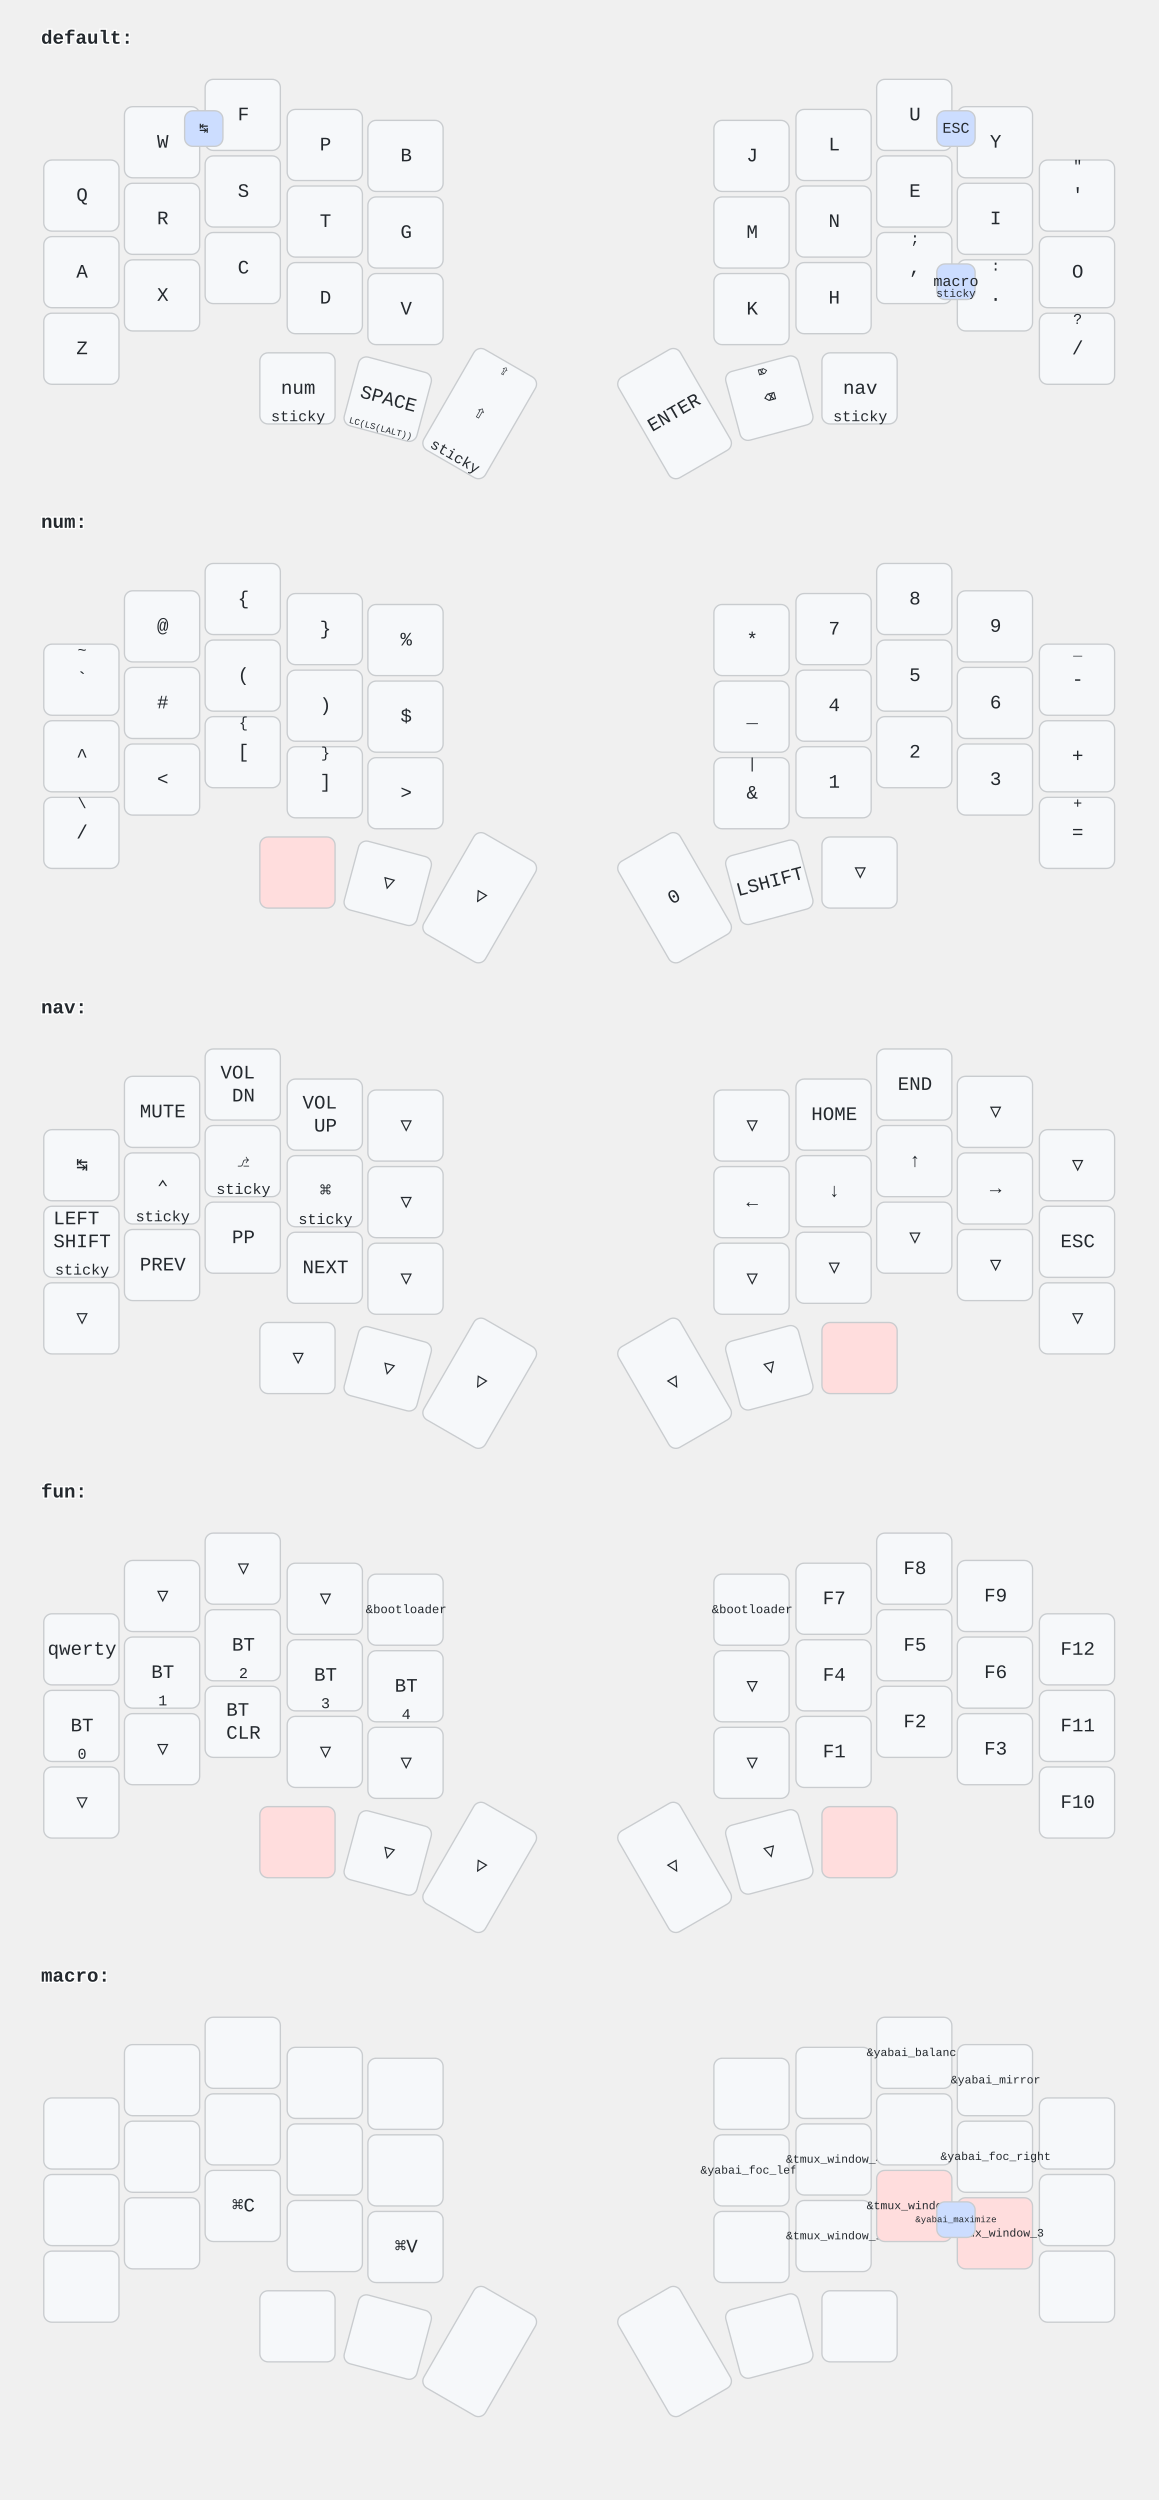
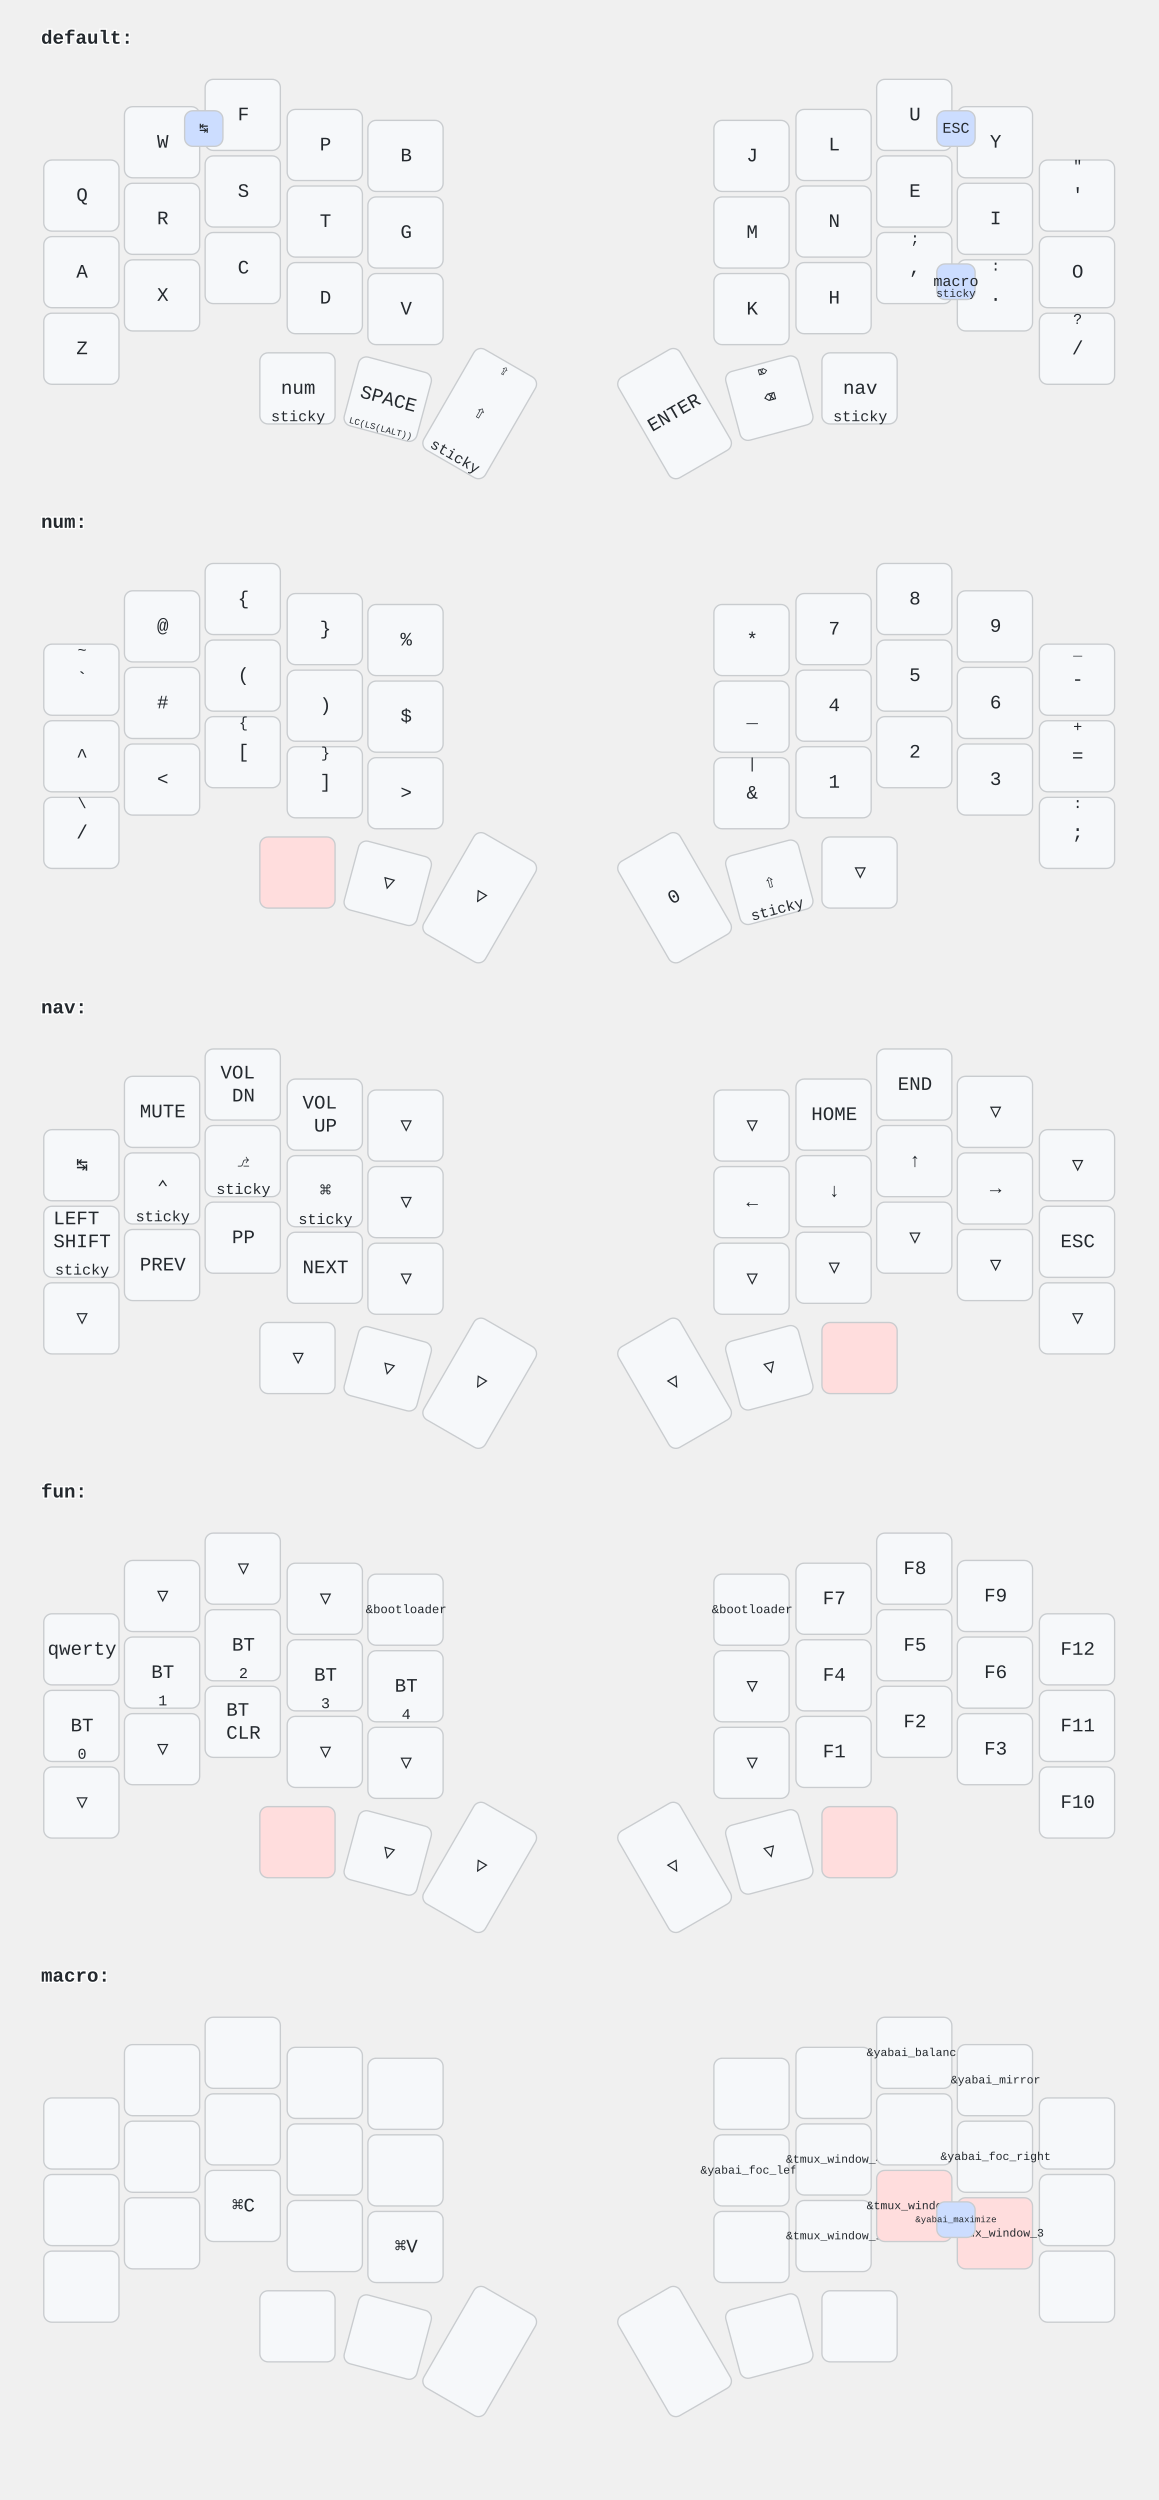
<svg xmlns="http://www.w3.org/2000/svg" width="847" height="1828" viewBox="0 0 847 1828" class="keymap">
  <style>/* font and background color specifications */
svg {
    font-family: SFMono-Regular,Consolas,Liberation Mono,Menlo,monospace;
    font-size: 14px;
    font-kerning: normal;
    text-rendering: optimizeLegibility;
    fill: #24292e;
}

/* default key styling */
rect {
    fill: #f6f8fa;
    stroke: #c9cccf;
    stroke-width: 1;
}

/* color accent for combo boxes */
rect.combo {
    fill: #cdf;
}

/* color accent for held keys */
rect.held, rect.combo.held {
    fill: #fdd;
}

/* color accent for ghost (optional) keys */
rect.ghost, rect.combo.ghost {
    fill: #ddd;
}

text {
    text-anchor: middle;
    dominant-baseline: middle;
}

/* styling for layer labels */
text.label {
    font-weight: bold;
    text-anchor: start;
    stroke: white;
    stroke-width: 2;
    paint-order: stroke;
}

/* styling for combo tap, and key hold/shifted label text */
text.combo, text.hold, text.shifted {
    font-size: 11px;
}

text.hold {
    text-anchor: middle;
    dominant-baseline: auto;
}

text.shifted {
    text-anchor: middle;
    dominant-baseline: hanging;
}

/* styling for hold/shifted label text in combo box */
text.combo.hold, text.combo.shifted {
    font-size: 8px;
}

/* styling for combo dendrons */
path {
    stroke-width: 1;
    stroke: gray;
    fill: none;
}
</style>
  <g transform="translate(30, 0)" class="layer-default">
    <text x="0" y="28" class="label">default:</text>
    <g transform="translate(0, 56)">
      <g transform="translate(30, 87)" class="key keypos-0">
        <rect rx="6" ry="6" x="-28" y="-26" width="55" height="52" class="key" />
        <text x="0" y="0" class="key tap">Q</text>
      </g>
      <g transform="translate(89, 48)" class="key keypos-1">
        <rect rx="6" ry="6" x="-28" y="-26" width="55" height="52" class="key" />
        <text x="0" y="0" class="key tap">W</text>
      </g>
      <g transform="translate(148, 28)" class="key keypos-2">
        <rect rx="6" ry="6" x="-28" y="-26" width="55" height="52" class="key" />
        <text x="0" y="0" class="key tap">F</text>
      </g>
      <g transform="translate(208, 50)" class="key keypos-3">
        <rect rx="6" ry="6" x="-28" y="-26" width="55" height="52" class="key" />
        <text x="0" y="0" class="key tap">P</text>
      </g>
      <g transform="translate(267, 58)" class="key keypos-4">
        <rect rx="6" ry="6" x="-28" y="-26" width="55" height="52" class="key" />
        <text x="0" y="0" class="key tap">B</text>
      </g>
      <g transform="translate(520, 58)" class="key keypos-5">
        <rect rx="6" ry="6" x="-28" y="-26" width="55" height="52" class="key" />
        <text x="0" y="0" class="key tap">J</text>
      </g>
      <g transform="translate(580, 50)" class="key keypos-6">
        <rect rx="6" ry="6" x="-28" y="-26" width="55" height="52" class="key" />
        <text x="0" y="0" class="key tap">L</text>
      </g>
      <g transform="translate(639, 28)" class="key keypos-7">
        <rect rx="6" ry="6" x="-28" y="-26" width="55" height="52" class="key" />
        <text x="0" y="0" class="key tap">U</text>
      </g>
      <g transform="translate(698, 48)" class="key keypos-8">
        <rect rx="6" ry="6" x="-28" y="-26" width="55" height="52" class="key" />
        <text x="0" y="0" class="key tap">Y</text>
      </g>
      <g transform="translate(758, 87)" class="key keypos-9">
        <rect rx="6" ry="6" x="-28" y="-26" width="55" height="52" class="key" />
        <text x="0" y="0" class="key tap">'</text>
        <text x="0" y="-24" class="key shifted">"</text>
      </g>
      <g transform="translate(30, 143)" class="key keypos-10">
        <rect rx="6" ry="6" x="-28" y="-26" width="55" height="52" class="key" />
        <text x="0" y="0" class="key tap">A</text>
      </g>
      <g transform="translate(89, 104)" class="key keypos-11">
        <rect rx="6" ry="6" x="-28" y="-26" width="55" height="52" class="key" />
        <text x="0" y="0" class="key tap">R</text>
      </g>
      <g transform="translate(148, 84)" class="key keypos-12">
        <rect rx="6" ry="6" x="-28" y="-26" width="55" height="52" class="key" />
        <text x="0" y="0" class="key tap">S</text>
      </g>
      <g transform="translate(208, 106)" class="key keypos-13">
        <rect rx="6" ry="6" x="-28" y="-26" width="55" height="52" class="key" />
        <text x="0" y="0" class="key tap">T</text>
      </g>
      <g transform="translate(267, 114)" class="key keypos-14">
        <rect rx="6" ry="6" x="-28" y="-26" width="55" height="52" class="key" />
        <text x="0" y="0" class="key tap">G</text>
      </g>
      <g transform="translate(520, 114)" class="key keypos-15">
        <rect rx="6" ry="6" x="-28" y="-26" width="55" height="52" class="key" />
        <text x="0" y="0" class="key tap">M</text>
      </g>
      <g transform="translate(580, 106)" class="key keypos-16">
        <rect rx="6" ry="6" x="-28" y="-26" width="55" height="52" class="key" />
        <text x="0" y="0" class="key tap">N</text>
      </g>
      <g transform="translate(639, 84)" class="key keypos-17">
        <rect rx="6" ry="6" x="-28" y="-26" width="55" height="52" class="key" />
        <text x="0" y="0" class="key tap">E</text>
      </g>
      <g transform="translate(698, 104)" class="key keypos-18">
        <rect rx="6" ry="6" x="-28" y="-26" width="55" height="52" class="key" />
        <text x="0" y="0" class="key tap">I</text>
      </g>
      <g transform="translate(758, 143)" class="key keypos-19">
        <rect rx="6" ry="6" x="-28" y="-26" width="55" height="52" class="key" />
        <text x="0" y="0" class="key tap">O</text>
      </g>
      <g transform="translate(30, 199)" class="key keypos-20">
        <rect rx="6" ry="6" x="-28" y="-26" width="55" height="52" class="key" />
        <text x="0" y="0" class="key tap">Z</text>
      </g>
      <g transform="translate(89, 160)" class="key keypos-21">
        <rect rx="6" ry="6" x="-28" y="-26" width="55" height="52" class="key" />
        <text x="0" y="0" class="key tap">X</text>
      </g>
      <g transform="translate(148, 140)" class="key keypos-22">
        <rect rx="6" ry="6" x="-28" y="-26" width="55" height="52" class="key" />
        <text x="0" y="0" class="key tap">C</text>
      </g>
      <g transform="translate(208, 162)" class="key keypos-23">
        <rect rx="6" ry="6" x="-28" y="-26" width="55" height="52" class="key" />
        <text x="0" y="0" class="key tap">D</text>
      </g>
      <g transform="translate(267, 170)" class="key keypos-24">
        <rect rx="6" ry="6" x="-28" y="-26" width="55" height="52" class="key" />
        <text x="0" y="0" class="key tap">V</text>
      </g>
      <g transform="translate(520, 170)" class="key keypos-25">
        <rect rx="6" ry="6" x="-28" y="-26" width="55" height="52" class="key" />
        <text x="0" y="0" class="key tap">K</text>
      </g>
      <g transform="translate(580, 162)" class="key keypos-26">
        <rect rx="6" ry="6" x="-28" y="-26" width="55" height="52" class="key" />
        <text x="0" y="0" class="key tap">H</text>
      </g>
      <g transform="translate(639, 140)" class="key keypos-27">
        <rect rx="6" ry="6" x="-28" y="-26" width="55" height="52" class="key" />
        <text x="0" y="0" class="key tap">,</text>
        <text x="0" y="-24" class="key shifted">;</text>
      </g>
      <g transform="translate(698, 160)" class="key keypos-28">
        <rect rx="6" ry="6" x="-28" y="-26" width="55" height="52" class="key" />
        <text x="0" y="0" class="key tap">.</text>
        <text x="0" y="-24" class="key shifted">:</text>
      </g>
      <g transform="translate(758, 199)" class="key keypos-29">
        <rect rx="6" ry="6" x="-28" y="-26" width="55" height="52" class="key" />
        <text x="0" y="0" class="key tap">/</text>
        <text x="0" y="-24" class="key shifted">?</text>
      </g>
      <g transform="translate(188, 228)" class="key keypos-30">
        <rect rx="6" ry="6" x="-28" y="-26" width="55" height="52" class="key" />
        <text x="0" y="0" class="key tap">num</text>
        <text x="0" y="24" class="key hold">sticky</text>
      </g>
      <g transform="translate(254, 236) rotate(15.0)" class="key keypos-31">
        <rect rx="6" ry="6" x="-28" y="-26" width="55" height="52" class="key" />
        <text x="0" y="0" class="key tap">SPACE</text>
        <text x="0" y="24" class="key hold">
          <tspan style="font-size: 60%">LC(LS(LALT))</tspan>
        </text>
      </g>
      <g transform="translate(321, 246) rotate(30.0)" class="key keypos-32">
        <rect rx="6" ry="6" x="-26" y="-42" width="52" height="85" class="key" />
        <text x="0" y="0" class="key tap">⇧</text>
        <text x="0" y="40" class="key hold">sticky</text>
        <text x="0" y="-40" class="key shifted">⇪</text>
      </g>
      <g transform="translate(463, 246) rotate(-30.0)" class="key keypos-33">
        <rect rx="6" ry="6" x="-26" y="-42" width="52" height="85" class="key" />
        <text x="0" y="0" class="key tap">ENTER</text>
      </g>
      <g transform="translate(533, 235) rotate(-15.0)" class="key keypos-34">
        <rect rx="6" ry="6" x="-28" y="-26" width="55" height="52" class="key" />
        <text x="0" y="0" class="key tap">⌫</text>
        <text x="0" y="-24" class="key shifted">⌦</text>
      </g>
      <g transform="translate(599, 228)" class="key keypos-35">
        <rect rx="6" ry="6" x="-28" y="-26" width="55" height="52" class="key" />
        <text x="0" y="0" class="key tap">nav</text>
        <text x="0" y="24" class="key hold">sticky</text>
      </g>
      <g class="combo combopos-0">
        <rect rx="6" ry="6" x="105" y="25" width="28" height="26" class="combo" />
        <text x="119" y="38" class="combo tap">↹</text>
      </g>
      <g class="combo combopos-1">
        <rect rx="6" ry="6" x="655" y="25" width="28" height="26" class="combo" />
        <text x="669" y="38" class="combo tap">ESC</text>
      </g>
      <g class="combo combopos-2">
        <rect rx="6" ry="6" x="655" y="137" width="28" height="26" class="combo" />
        <text x="669" y="150" class="combo tap">macro</text>
        <text x="669" y="161" class="combo hold">sticky</text>
      </g>
    </g>
  </g>
  <g transform="translate(30, 354)" class="layer-num">
    <text x="0" y="28" class="label">num:</text>
    <g transform="translate(0, 56)">
      <g transform="translate(30, 87)" class="key keypos-0">
        <rect rx="6" ry="6" x="-28" y="-26" width="55" height="52" class="key" />
        <text x="0" y="0" class="key tap">`</text>
        <text x="0" y="-24" class="key shifted">~</text>
      </g>
      <g transform="translate(89, 48)" class="key keypos-1">
        <rect rx="6" ry="6" x="-28" y="-26" width="55" height="52" class="key" />
        <text x="0" y="0" class="key tap">@</text>
      </g>
      <g transform="translate(148, 28)" class="key keypos-2">
        <rect rx="6" ry="6" x="-28" y="-26" width="55" height="52" class="key" />
        <text x="0" y="0" class="key tap">{</text>
      </g>
      <g transform="translate(208, 50)" class="key keypos-3">
        <rect rx="6" ry="6" x="-28" y="-26" width="55" height="52" class="key" />
        <text x="0" y="0" class="key tap">}</text>
      </g>
      <g transform="translate(267, 58)" class="key keypos-4">
        <rect rx="6" ry="6" x="-28" y="-26" width="55" height="52" class="key" />
        <text x="0" y="0" class="key tap">%</text>
      </g>
      <g transform="translate(520, 58)" class="key keypos-5">
        <rect rx="6" ry="6" x="-28" y="-26" width="55" height="52" class="key" />
        <text x="0" y="0" class="key tap">*</text>
      </g>
      <g transform="translate(580, 50)" class="key keypos-6">
        <rect rx="6" ry="6" x="-28" y="-26" width="55" height="52" class="key" />
        <text x="0" y="0" class="key tap">7</text>
      </g>
      <g transform="translate(639, 28)" class="key keypos-7">
        <rect rx="6" ry="6" x="-28" y="-26" width="55" height="52" class="key" />
        <text x="0" y="0" class="key tap">8</text>
      </g>
      <g transform="translate(698, 48)" class="key keypos-8">
        <rect rx="6" ry="6" x="-28" y="-26" width="55" height="52" class="key" />
        <text x="0" y="0" class="key tap">9</text>
      </g>
      <g transform="translate(758, 87)" class="key keypos-9">
        <rect rx="6" ry="6" x="-28" y="-26" width="55" height="52" class="key" />
        <text x="0" y="0" class="key tap">-</text>
        <text x="0" y="-24" class="key shifted">_</text>
      </g>
      <g transform="translate(30, 143)" class="key keypos-10">
        <rect rx="6" ry="6" x="-28" y="-26" width="55" height="52" class="key" />
        <text x="0" y="0" class="key tap">^</text>
      </g>
      <g transform="translate(89, 104)" class="key keypos-11">
        <rect rx="6" ry="6" x="-28" y="-26" width="55" height="52" class="key" />
        <text x="0" y="0" class="key tap">#</text>
      </g>
      <g transform="translate(148, 84)" class="key keypos-12">
        <rect rx="6" ry="6" x="-28" y="-26" width="55" height="52" class="key" />
        <text x="0" y="0" class="key tap">(</text>
      </g>
      <g transform="translate(208, 106)" class="key keypos-13">
        <rect rx="6" ry="6" x="-28" y="-26" width="55" height="52" class="key" />
        <text x="0" y="0" class="key tap">)</text>
      </g>
      <g transform="translate(267, 114)" class="key keypos-14">
        <rect rx="6" ry="6" x="-28" y="-26" width="55" height="52" class="key" />
        <text x="0" y="0" class="key tap">$</text>
      </g>
      <g transform="translate(520, 114)" class="key keypos-15">
        <rect rx="6" ry="6" x="-28" y="-26" width="55" height="52" class="key" />
        <text x="0" y="0" class="key tap">_</text>
      </g>
      <g transform="translate(580, 106)" class="key keypos-16">
        <rect rx="6" ry="6" x="-28" y="-26" width="55" height="52" class="key" />
        <text x="0" y="0" class="key tap">4</text>
      </g>
      <g transform="translate(639, 84)" class="key keypos-17">
        <rect rx="6" ry="6" x="-28" y="-26" width="55" height="52" class="key" />
        <text x="0" y="0" class="key tap">5</text>
      </g>
      <g transform="translate(698, 104)" class="key keypos-18">
        <rect rx="6" ry="6" x="-28" y="-26" width="55" height="52" class="key" />
        <text x="0" y="0" class="key tap">6</text>
      </g>
      <g transform="translate(758, 143)" class="key keypos-19">
        <rect rx="6" ry="6" x="-28" y="-26" width="55" height="52" class="key" />
-         <text x="0" y="0" class="key tap">+</text>
+         <text x="0" y="0" class="key tap">=</text>
+         <text x="0" y="-24" class="key shifted">+</text>
      </g>
      <g transform="translate(30, 199)" class="key keypos-20">
        <rect rx="6" ry="6" x="-28" y="-26" width="55" height="52" class="key" />
        <text x="0" y="0" class="key tap">/</text>
        <text x="0" y="-24" class="key shifted">\</text>
      </g>
      <g transform="translate(89, 160)" class="key keypos-21">
        <rect rx="6" ry="6" x="-28" y="-26" width="55" height="52" class="key" />
        <text x="0" y="0" class="key tap">&lt;</text>
      </g>
      <g transform="translate(148, 140)" class="key keypos-22">
        <rect rx="6" ry="6" x="-28" y="-26" width="55" height="52" class="key" />
        <text x="0" y="0" class="key tap">[</text>
        <text x="0" y="-24" class="key shifted">{</text>
      </g>
      <g transform="translate(208, 162)" class="key keypos-23">
        <rect rx="6" ry="6" x="-28" y="-26" width="55" height="52" class="key" />
        <text x="0" y="0" class="key tap">]</text>
        <text x="0" y="-24" class="key shifted">}</text>
      </g>
      <g transform="translate(267, 170)" class="key keypos-24">
        <rect rx="6" ry="6" x="-28" y="-26" width="55" height="52" class="key" />
        <text x="0" y="0" class="key tap">&gt;</text>
      </g>
      <g transform="translate(520, 170)" class="key keypos-25">
        <rect rx="6" ry="6" x="-28" y="-26" width="55" height="52" class="key" />
        <text x="0" y="0" class="key tap">&amp;</text>
        <text x="0" y="-24" class="key shifted">|</text>
      </g>
      <g transform="translate(580, 162)" class="key keypos-26">
        <rect rx="6" ry="6" x="-28" y="-26" width="55" height="52" class="key" />
        <text x="0" y="0" class="key tap">1</text>
      </g>
      <g transform="translate(639, 140)" class="key keypos-27">
        <rect rx="6" ry="6" x="-28" y="-26" width="55" height="52" class="key" />
        <text x="0" y="0" class="key tap">2</text>
      </g>
      <g transform="translate(698, 160)" class="key keypos-28">
        <rect rx="6" ry="6" x="-28" y="-26" width="55" height="52" class="key" />
        <text x="0" y="0" class="key tap">3</text>
      </g>
      <g transform="translate(758, 199)" class="key keypos-29">
        <rect rx="6" ry="6" x="-28" y="-26" width="55" height="52" class="key" />
-         <text x="0" y="0" class="key tap">=</text>
-         <text x="0" y="-24" class="key shifted">+</text>
+         <text x="0" y="0" class="key tap">;</text>
+         <text x="0" y="-24" class="key shifted">:</text>
      </g>
      <g transform="translate(188, 228)" class="key held keypos-30">
        <rect rx="6" ry="6" x="-28" y="-26" width="55" height="52" class="key held" />
      </g>
      <g transform="translate(254, 236) rotate(15.0)" class="key trans keypos-31">
        <rect rx="6" ry="6" x="-28" y="-26" width="55" height="52" class="key trans" />
        <text x="0" y="0" class="key trans tap">▽</text>
      </g>
      <g transform="translate(321, 246) rotate(30.0)" class="key trans keypos-32">
        <rect rx="6" ry="6" x="-26" y="-42" width="52" height="85" class="key trans" />
        <text x="0" y="0" class="key trans tap">▽</text>
      </g>
      <g transform="translate(463, 246) rotate(-30.0)" class="key keypos-33">
        <rect rx="6" ry="6" x="-26" y="-42" width="52" height="85" class="key" />
        <text x="0" y="0" class="key tap">0</text>
      </g>
      <g transform="translate(533, 235) rotate(-15.0)" class="key keypos-34">
        <rect rx="6" ry="6" x="-28" y="-26" width="55" height="52" class="key" />
-         <text x="0" y="0" class="key tap">LSHIFT</text>
+         <text x="0" y="0" class="key tap">⇧</text>
+         <text x="0" y="24" class="key hold">sticky</text>
      </g>
      <g transform="translate(599, 228)" class="key trans keypos-35">
        <rect rx="6" ry="6" x="-28" y="-26" width="55" height="52" class="key trans" />
        <text x="0" y="0" class="key trans tap">▽</text>
      </g>
    </g>
  </g>
  <g transform="translate(30, 709)" class="layer-nav">
    <text x="0" y="28" class="label">nav:</text>
    <g transform="translate(0, 56)">
      <g transform="translate(30, 87)" class="key keypos-0">
        <rect rx="6" ry="6" x="-28" y="-26" width="55" height="52" class="key" />
        <text x="0" y="0" class="key tap">↹</text>
      </g>
      <g transform="translate(89, 48)" class="key keypos-1">
        <rect rx="6" ry="6" x="-28" y="-26" width="55" height="52" class="key" />
        <text x="0" y="0" class="key tap">MUTE</text>
      </g>
      <g transform="translate(148, 28)" class="key keypos-2">
        <rect rx="6" ry="6" x="-28" y="-26" width="55" height="52" class="key" />
        <text x="0" y="0" class="key tap">
          <tspan x="0" dy="-0.6em">VOL</tspan>
          <tspan x="0" dy="1.2em">DN</tspan>
        </text>
      </g>
      <g transform="translate(208, 50)" class="key keypos-3">
        <rect rx="6" ry="6" x="-28" y="-26" width="55" height="52" class="key" />
        <text x="0" y="0" class="key tap">
          <tspan x="0" dy="-0.6em">VOL</tspan>
          <tspan x="0" dy="1.2em">UP</tspan>
        </text>
      </g>
      <g transform="translate(267, 58)" class="key trans keypos-4">
        <rect rx="6" ry="6" x="-28" y="-26" width="55" height="52" class="key trans" />
        <text x="0" y="0" class="key trans tap">▽</text>
      </g>
      <g transform="translate(520, 58)" class="key trans keypos-5">
        <rect rx="6" ry="6" x="-28" y="-26" width="55" height="52" class="key trans" />
        <text x="0" y="0" class="key trans tap">▽</text>
      </g>
      <g transform="translate(580, 50)" class="key keypos-6">
        <rect rx="6" ry="6" x="-28" y="-26" width="55" height="52" class="key" />
        <text x="0" y="0" class="key tap">HOME</text>
      </g>
      <g transform="translate(639, 28)" class="key keypos-7">
        <rect rx="6" ry="6" x="-28" y="-26" width="55" height="52" class="key" />
        <text x="0" y="0" class="key tap">END</text>
      </g>
      <g transform="translate(698, 48)" class="key trans keypos-8">
        <rect rx="6" ry="6" x="-28" y="-26" width="55" height="52" class="key trans" />
        <text x="0" y="0" class="key trans tap">▽</text>
      </g>
      <g transform="translate(758, 87)" class="key trans keypos-9">
        <rect rx="6" ry="6" x="-28" y="-26" width="55" height="52" class="key trans" />
        <text x="0" y="0" class="key trans tap">▽</text>
      </g>
      <g transform="translate(30, 143)" class="key keypos-10">
        <rect rx="6" ry="6" x="-28" y="-26" width="55" height="52" class="key" />
        <text x="0" y="0" class="key tap">
          <tspan x="0" dy="-1.2em">LEFT</tspan>
          <tspan x="0" dy="1.2em">SHIFT</tspan>
        </text>
        <text x="0" y="24" class="key hold">sticky</text>
      </g>
      <g transform="translate(89, 104)" class="key keypos-11">
        <rect rx="6" ry="6" x="-28" y="-26" width="55" height="52" class="key" />
        <text x="0" y="0" class="key tap">⌃</text>
        <text x="0" y="24" class="key hold">sticky</text>
      </g>
      <g transform="translate(148, 84)" class="key keypos-12">
        <rect rx="6" ry="6" x="-28" y="-26" width="55" height="52" class="key" />
        <text x="0" y="0" class="key tap">⎇</text>
        <text x="0" y="24" class="key hold">sticky</text>
      </g>
      <g transform="translate(208, 106)" class="key keypos-13">
        <rect rx="6" ry="6" x="-28" y="-26" width="55" height="52" class="key" />
        <text x="0" y="0" class="key tap">⌘</text>
        <text x="0" y="24" class="key hold">sticky</text>
      </g>
      <g transform="translate(267, 114)" class="key trans keypos-14">
        <rect rx="6" ry="6" x="-28" y="-26" width="55" height="52" class="key trans" />
        <text x="0" y="0" class="key trans tap">▽</text>
      </g>
      <g transform="translate(520, 114)" class="key keypos-15">
        <rect rx="6" ry="6" x="-28" y="-26" width="55" height="52" class="key" />
        <text x="0" y="0" class="key tap">←</text>
      </g>
      <g transform="translate(580, 106)" class="key keypos-16">
        <rect rx="6" ry="6" x="-28" y="-26" width="55" height="52" class="key" />
        <text x="0" y="0" class="key tap">↓</text>
      </g>
      <g transform="translate(639, 84)" class="key keypos-17">
        <rect rx="6" ry="6" x="-28" y="-26" width="55" height="52" class="key" />
        <text x="0" y="0" class="key tap">↑</text>
      </g>
      <g transform="translate(698, 104)" class="key keypos-18">
        <rect rx="6" ry="6" x="-28" y="-26" width="55" height="52" class="key" />
        <text x="0" y="0" class="key tap">→</text>
      </g>
      <g transform="translate(758, 143)" class="key keypos-19">
        <rect rx="6" ry="6" x="-28" y="-26" width="55" height="52" class="key" />
        <text x="0" y="0" class="key tap">ESC</text>
      </g>
      <g transform="translate(30, 199)" class="key trans keypos-20">
        <rect rx="6" ry="6" x="-28" y="-26" width="55" height="52" class="key trans" />
        <text x="0" y="0" class="key trans tap">▽</text>
      </g>
      <g transform="translate(89, 160)" class="key keypos-21">
        <rect rx="6" ry="6" x="-28" y="-26" width="55" height="52" class="key" />
        <text x="0" y="0" class="key tap">PREV</text>
      </g>
      <g transform="translate(148, 140)" class="key keypos-22">
        <rect rx="6" ry="6" x="-28" y="-26" width="55" height="52" class="key" />
        <text x="0" y="0" class="key tap">PP</text>
      </g>
      <g transform="translate(208, 162)" class="key keypos-23">
        <rect rx="6" ry="6" x="-28" y="-26" width="55" height="52" class="key" />
        <text x="0" y="0" class="key tap">NEXT</text>
      </g>
      <g transform="translate(267, 170)" class="key trans keypos-24">
        <rect rx="6" ry="6" x="-28" y="-26" width="55" height="52" class="key trans" />
        <text x="0" y="0" class="key trans tap">▽</text>
      </g>
      <g transform="translate(520, 170)" class="key trans keypos-25">
        <rect rx="6" ry="6" x="-28" y="-26" width="55" height="52" class="key trans" />
        <text x="0" y="0" class="key trans tap">▽</text>
      </g>
      <g transform="translate(580, 162)" class="key trans keypos-26">
        <rect rx="6" ry="6" x="-28" y="-26" width="55" height="52" class="key trans" />
        <text x="0" y="0" class="key trans tap">▽</text>
      </g>
      <g transform="translate(639, 140)" class="key trans keypos-27">
        <rect rx="6" ry="6" x="-28" y="-26" width="55" height="52" class="key trans" />
        <text x="0" y="0" class="key trans tap">▽</text>
      </g>
      <g transform="translate(698, 160)" class="key trans keypos-28">
        <rect rx="6" ry="6" x="-28" y="-26" width="55" height="52" class="key trans" />
        <text x="0" y="0" class="key trans tap">▽</text>
      </g>
      <g transform="translate(758, 199)" class="key trans keypos-29">
        <rect rx="6" ry="6" x="-28" y="-26" width="55" height="52" class="key trans" />
        <text x="0" y="0" class="key trans tap">▽</text>
      </g>
      <g transform="translate(188, 228)" class="key trans keypos-30">
        <rect rx="6" ry="6" x="-28" y="-26" width="55" height="52" class="key trans" />
        <text x="0" y="0" class="key trans tap">▽</text>
      </g>
      <g transform="translate(254, 236) rotate(15.0)" class="key trans keypos-31">
        <rect rx="6" ry="6" x="-28" y="-26" width="55" height="52" class="key trans" />
        <text x="0" y="0" class="key trans tap">▽</text>
      </g>
      <g transform="translate(321, 246) rotate(30.0)" class="key trans keypos-32">
        <rect rx="6" ry="6" x="-26" y="-42" width="52" height="85" class="key trans" />
        <text x="0" y="0" class="key trans tap">▽</text>
      </g>
      <g transform="translate(463, 246) rotate(-30.0)" class="key trans keypos-33">
        <rect rx="6" ry="6" x="-26" y="-42" width="52" height="85" class="key trans" />
        <text x="0" y="0" class="key trans tap">▽</text>
      </g>
      <g transform="translate(533, 235) rotate(-15.0)" class="key trans keypos-34">
        <rect rx="6" ry="6" x="-28" y="-26" width="55" height="52" class="key trans" />
        <text x="0" y="0" class="key trans tap">▽</text>
      </g>
      <g transform="translate(599, 228)" class="key held keypos-35">
        <rect rx="6" ry="6" x="-28" y="-26" width="55" height="52" class="key held" />
      </g>
    </g>
  </g>
  <g transform="translate(30, 1063)" class="layer-fun">
    <text x="0" y="28" class="label">fun:</text>
    <g transform="translate(0, 56)">
      <g transform="translate(30, 87)" class="key keypos-0">
        <rect rx="6" ry="6" x="-28" y="-26" width="55" height="52" class="key" />
        <text x="0" y="0" class="key tap">qwerty</text>
      </g>
      <g transform="translate(89, 48)" class="key trans keypos-1">
        <rect rx="6" ry="6" x="-28" y="-26" width="55" height="52" class="key trans" />
        <text x="0" y="0" class="key trans tap">▽</text>
      </g>
      <g transform="translate(148, 28)" class="key trans keypos-2">
        <rect rx="6" ry="6" x="-28" y="-26" width="55" height="52" class="key trans" />
        <text x="0" y="0" class="key trans tap">▽</text>
      </g>
      <g transform="translate(208, 50)" class="key trans keypos-3">
        <rect rx="6" ry="6" x="-28" y="-26" width="55" height="52" class="key trans" />
        <text x="0" y="0" class="key trans tap">▽</text>
      </g>
      <g transform="translate(267, 58)" class="key keypos-4">
        <rect rx="6" ry="6" x="-28" y="-26" width="55" height="52" class="key" />
        <text x="0" y="0" class="key tap">
          <tspan style="font-size: 64%">&amp;bootloader</tspan>
        </text>
      </g>
      <g transform="translate(520, 58)" class="key keypos-5">
        <rect rx="6" ry="6" x="-28" y="-26" width="55" height="52" class="key" />
        <text x="0" y="0" class="key tap">
          <tspan style="font-size: 64%">&amp;bootloader</tspan>
        </text>
      </g>
      <g transform="translate(580, 50)" class="key keypos-6">
        <rect rx="6" ry="6" x="-28" y="-26" width="55" height="52" class="key" />
        <text x="0" y="0" class="key tap">F7</text>
      </g>
      <g transform="translate(639, 28)" class="key keypos-7">
        <rect rx="6" ry="6" x="-28" y="-26" width="55" height="52" class="key" />
        <text x="0" y="0" class="key tap">F8</text>
      </g>
      <g transform="translate(698, 48)" class="key keypos-8">
        <rect rx="6" ry="6" x="-28" y="-26" width="55" height="52" class="key" />
        <text x="0" y="0" class="key tap">F9</text>
      </g>
      <g transform="translate(758, 87)" class="key keypos-9">
        <rect rx="6" ry="6" x="-28" y="-26" width="55" height="52" class="key" />
        <text x="0" y="0" class="key tap">F12</text>
      </g>
      <g transform="translate(30, 143)" class="key keypos-10">
        <rect rx="6" ry="6" x="-28" y="-26" width="55" height="52" class="key" />
        <text x="0" y="0" class="key tap">BT</text>
        <text x="0" y="24" class="key hold">0</text>
      </g>
      <g transform="translate(89, 104)" class="key keypos-11">
        <rect rx="6" ry="6" x="-28" y="-26" width="55" height="52" class="key" />
        <text x="0" y="0" class="key tap">BT</text>
        <text x="0" y="24" class="key hold">1</text>
      </g>
      <g transform="translate(148, 84)" class="key keypos-12">
        <rect rx="6" ry="6" x="-28" y="-26" width="55" height="52" class="key" />
        <text x="0" y="0" class="key tap">BT</text>
        <text x="0" y="24" class="key hold">2</text>
      </g>
      <g transform="translate(208, 106)" class="key keypos-13">
        <rect rx="6" ry="6" x="-28" y="-26" width="55" height="52" class="key" />
        <text x="0" y="0" class="key tap">BT</text>
        <text x="0" y="24" class="key hold">3</text>
      </g>
      <g transform="translate(267, 114)" class="key keypos-14">
        <rect rx="6" ry="6" x="-28" y="-26" width="55" height="52" class="key" />
        <text x="0" y="0" class="key tap">BT</text>
        <text x="0" y="24" class="key hold">4</text>
      </g>
      <g transform="translate(520, 114)" class="key trans keypos-15">
        <rect rx="6" ry="6" x="-28" y="-26" width="55" height="52" class="key trans" />
        <text x="0" y="0" class="key trans tap">▽</text>
      </g>
      <g transform="translate(580, 106)" class="key keypos-16">
        <rect rx="6" ry="6" x="-28" y="-26" width="55" height="52" class="key" />
        <text x="0" y="0" class="key tap">F4</text>
      </g>
      <g transform="translate(639, 84)" class="key keypos-17">
        <rect rx="6" ry="6" x="-28" y="-26" width="55" height="52" class="key" />
        <text x="0" y="0" class="key tap">F5</text>
      </g>
      <g transform="translate(698, 104)" class="key keypos-18">
        <rect rx="6" ry="6" x="-28" y="-26" width="55" height="52" class="key" />
        <text x="0" y="0" class="key tap">F6</text>
      </g>
      <g transform="translate(758, 143)" class="key keypos-19">
        <rect rx="6" ry="6" x="-28" y="-26" width="55" height="52" class="key" />
        <text x="0" y="0" class="key tap">F11</text>
      </g>
      <g transform="translate(30, 199)" class="key trans keypos-20">
        <rect rx="6" ry="6" x="-28" y="-26" width="55" height="52" class="key trans" />
        <text x="0" y="0" class="key trans tap">▽</text>
      </g>
      <g transform="translate(89, 160)" class="key trans keypos-21">
        <rect rx="6" ry="6" x="-28" y="-26" width="55" height="52" class="key trans" />
        <text x="0" y="0" class="key trans tap">▽</text>
      </g>
      <g transform="translate(148, 140)" class="key keypos-22">
        <rect rx="6" ry="6" x="-28" y="-26" width="55" height="52" class="key" />
        <text x="0" y="0" class="key tap">
          <tspan x="0" dy="-0.6em">BT</tspan>
          <tspan x="0" dy="1.2em">CLR</tspan>
        </text>
      </g>
      <g transform="translate(208, 162)" class="key trans keypos-23">
        <rect rx="6" ry="6" x="-28" y="-26" width="55" height="52" class="key trans" />
        <text x="0" y="0" class="key trans tap">▽</text>
      </g>
      <g transform="translate(267, 170)" class="key trans keypos-24">
        <rect rx="6" ry="6" x="-28" y="-26" width="55" height="52" class="key trans" />
        <text x="0" y="0" class="key trans tap">▽</text>
      </g>
      <g transform="translate(520, 170)" class="key trans keypos-25">
        <rect rx="6" ry="6" x="-28" y="-26" width="55" height="52" class="key trans" />
        <text x="0" y="0" class="key trans tap">▽</text>
      </g>
      <g transform="translate(580, 162)" class="key keypos-26">
        <rect rx="6" ry="6" x="-28" y="-26" width="55" height="52" class="key" />
        <text x="0" y="0" class="key tap">F1</text>
      </g>
      <g transform="translate(639, 140)" class="key keypos-27">
        <rect rx="6" ry="6" x="-28" y="-26" width="55" height="52" class="key" />
        <text x="0" y="0" class="key tap">F2</text>
      </g>
      <g transform="translate(698, 160)" class="key keypos-28">
        <rect rx="6" ry="6" x="-28" y="-26" width="55" height="52" class="key" />
        <text x="0" y="0" class="key tap">F3</text>
      </g>
      <g transform="translate(758, 199)" class="key keypos-29">
        <rect rx="6" ry="6" x="-28" y="-26" width="55" height="52" class="key" />
        <text x="0" y="0" class="key tap">F10</text>
      </g>
      <g transform="translate(188, 228)" class="key held keypos-30">
        <rect rx="6" ry="6" x="-28" y="-26" width="55" height="52" class="key held" />
      </g>
      <g transform="translate(254, 236) rotate(15.0)" class="key trans keypos-31">
        <rect rx="6" ry="6" x="-28" y="-26" width="55" height="52" class="key trans" />
        <text x="0" y="0" class="key trans tap">▽</text>
      </g>
      <g transform="translate(321, 246) rotate(30.0)" class="key trans keypos-32">
        <rect rx="6" ry="6" x="-26" y="-42" width="52" height="85" class="key trans" />
        <text x="0" y="0" class="key trans tap">▽</text>
      </g>
      <g transform="translate(463, 246) rotate(-30.0)" class="key trans keypos-33">
        <rect rx="6" ry="6" x="-26" y="-42" width="52" height="85" class="key trans" />
        <text x="0" y="0" class="key trans tap">▽</text>
      </g>
      <g transform="translate(533, 235) rotate(-15.0)" class="key trans keypos-34">
        <rect rx="6" ry="6" x="-28" y="-26" width="55" height="52" class="key trans" />
        <text x="0" y="0" class="key trans tap">▽</text>
      </g>
      <g transform="translate(599, 228)" class="key held keypos-35">
        <rect rx="6" ry="6" x="-28" y="-26" width="55" height="52" class="key held" />
      </g>
    </g>
  </g>
  <g transform="translate(30, 1417)" class="layer-macro">
    <text x="0" y="28" class="label">macro:</text>
    <g transform="translate(0, 56)">
      <g transform="translate(30, 87)" class="key keypos-0">
        <rect rx="6" ry="6" x="-28" y="-26" width="55" height="52" class="key" />
      </g>
      <g transform="translate(89, 48)" class="key keypos-1">
        <rect rx="6" ry="6" x="-28" y="-26" width="55" height="52" class="key" />
      </g>
      <g transform="translate(148, 28)" class="key keypos-2">
        <rect rx="6" ry="6" x="-28" y="-26" width="55" height="52" class="key" />
      </g>
      <g transform="translate(208, 50)" class="key keypos-3">
        <rect rx="6" ry="6" x="-28" y="-26" width="55" height="52" class="key" />
      </g>
      <g transform="translate(267, 58)" class="key keypos-4">
        <rect rx="6" ry="6" x="-28" y="-26" width="55" height="52" class="key" />
      </g>
      <g transform="translate(520, 58)" class="key keypos-5">
        <rect rx="6" ry="6" x="-28" y="-26" width="55" height="52" class="key" />
      </g>
      <g transform="translate(580, 50)" class="key keypos-6">
        <rect rx="6" ry="6" x="-28" y="-26" width="55" height="52" class="key" />
      </g>
      <g transform="translate(639, 28)" class="key keypos-7">
        <rect rx="6" ry="6" x="-28" y="-26" width="55" height="52" class="key" />
        <text x="0" y="0" class="key tap">
          <tspan style="font-size: 60%">&amp;yabai_balance</tspan>
        </text>
      </g>
      <g transform="translate(698, 48)" class="key keypos-8">
        <rect rx="6" ry="6" x="-28" y="-26" width="55" height="52" class="key" />
        <text x="0" y="0" class="key tap">
          <tspan style="font-size: 60%">&amp;yabai_mirror</tspan>
        </text>
      </g>
      <g transform="translate(758, 87)" class="key keypos-9">
        <rect rx="6" ry="6" x="-28" y="-26" width="55" height="52" class="key" />
      </g>
      <g transform="translate(30, 143)" class="key keypos-10">
        <rect rx="6" ry="6" x="-28" y="-26" width="55" height="52" class="key" />
      </g>
      <g transform="translate(89, 104)" class="key keypos-11">
        <rect rx="6" ry="6" x="-28" y="-26" width="55" height="52" class="key" />
      </g>
      <g transform="translate(148, 84)" class="key keypos-12">
        <rect rx="6" ry="6" x="-28" y="-26" width="55" height="52" class="key" />
      </g>
      <g transform="translate(208, 106)" class="key keypos-13">
        <rect rx="6" ry="6" x="-28" y="-26" width="55" height="52" class="key" />
      </g>
      <g transform="translate(267, 114)" class="key keypos-14">
        <rect rx="6" ry="6" x="-28" y="-26" width="55" height="52" class="key" />
      </g>
      <g transform="translate(520, 114)" class="key keypos-15">
        <rect rx="6" ry="6" x="-28" y="-26" width="55" height="52" class="key" />
        <text x="0" y="0" class="key tap">
          <tspan style="font-size: 60%">&amp;yabai_foc_left</tspan>
        </text>
      </g>
      <g transform="translate(580, 106)" class="key keypos-16">
        <rect rx="6" ry="6" x="-28" y="-26" width="55" height="52" class="key" />
        <text x="0" y="0" class="key tap">
          <tspan style="font-size: 60%">&amp;tmux_window_4</tspan>
        </text>
      </g>
      <g transform="translate(639, 84)" class="key keypos-17">
        <rect rx="6" ry="6" x="-28" y="-26" width="55" height="52" class="key" />
      </g>
      <g transform="translate(698, 104)" class="key keypos-18">
        <rect rx="6" ry="6" x="-28" y="-26" width="55" height="52" class="key" />
        <text x="0" y="0" class="key tap">
          <tspan style="font-size: 60%">&amp;yabai_foc_right</tspan>
        </text>
      </g>
      <g transform="translate(758, 143)" class="key keypos-19">
        <rect rx="6" ry="6" x="-28" y="-26" width="55" height="52" class="key" />
      </g>
      <g transform="translate(30, 199)" class="key keypos-20">
        <rect rx="6" ry="6" x="-28" y="-26" width="55" height="52" class="key" />
      </g>
      <g transform="translate(89, 160)" class="key keypos-21">
        <rect rx="6" ry="6" x="-28" y="-26" width="55" height="52" class="key" />
      </g>
      <g transform="translate(148, 140)" class="key keypos-22">
        <rect rx="6" ry="6" x="-28" y="-26" width="55" height="52" class="key" />
        <text x="0" y="0" class="key tap">⌘C</text>
      </g>
      <g transform="translate(208, 162)" class="key keypos-23">
        <rect rx="6" ry="6" x="-28" y="-26" width="55" height="52" class="key" />
      </g>
      <g transform="translate(267, 170)" class="key keypos-24">
        <rect rx="6" ry="6" x="-28" y="-26" width="55" height="52" class="key" />
        <text x="0" y="0" class="key tap">⌘V</text>
      </g>
      <g transform="translate(520, 170)" class="key keypos-25">
        <rect rx="6" ry="6" x="-28" y="-26" width="55" height="52" class="key" />
      </g>
      <g transform="translate(580, 162)" class="key keypos-26">
        <rect rx="6" ry="6" x="-28" y="-26" width="55" height="52" class="key" />
        <text x="0" y="0" class="key tap">
          <tspan style="font-size: 60%">&amp;tmux_window_1</tspan>
        </text>
      </g>
      <g transform="translate(639, 140)" class="key held keypos-27">
        <rect rx="6" ry="6" x="-28" y="-26" width="55" height="52" class="key held" />
        <text x="0" y="0" class="key held tap">
          <tspan style="font-size: 60%">&amp;tmux_window_2</tspan>
        </text>
      </g>
      <g transform="translate(698, 160)" class="key held keypos-28">
        <rect rx="6" ry="6" x="-28" y="-26" width="55" height="52" class="key held" />
        <text x="0" y="0" class="key held tap">
          <tspan style="font-size: 60%">&amp;tmux_window_3</tspan>
        </text>
      </g>
      <g transform="translate(758, 199)" class="key keypos-29">
        <rect rx="6" ry="6" x="-28" y="-26" width="55" height="52" class="key" />
      </g>
      <g transform="translate(188, 228)" class="key keypos-30">
        <rect rx="6" ry="6" x="-28" y="-26" width="55" height="52" class="key" />
      </g>
      <g transform="translate(254, 236) rotate(15.0)" class="key keypos-31">
        <rect rx="6" ry="6" x="-28" y="-26" width="55" height="52" class="key" />
      </g>
      <g transform="translate(321, 246) rotate(30.0)" class="key keypos-32">
        <rect rx="6" ry="6" x="-26" y="-42" width="52" height="85" class="key" />
      </g>
      <g transform="translate(463, 246) rotate(-30.0)" class="key keypos-33">
        <rect rx="6" ry="6" x="-26" y="-42" width="52" height="85" class="key" />
      </g>
      <g transform="translate(533, 235) rotate(-15.0)" class="key keypos-34">
        <rect rx="6" ry="6" x="-28" y="-26" width="55" height="52" class="key" />
      </g>
      <g transform="translate(599, 228)" class="key keypos-35">
        <rect rx="6" ry="6" x="-28" y="-26" width="55" height="52" class="key" />
      </g>
      <g class="combo combopos-0">
        <rect rx="6" ry="6" x="655" y="137" width="28" height="26" class="combo" />
        <text x="669" y="150" class="combo tap">
          <tspan style="font-size: 60%">&amp;yabai_maximize</tspan>
        </text>
      </g>
    </g>
  </g>
</svg>
